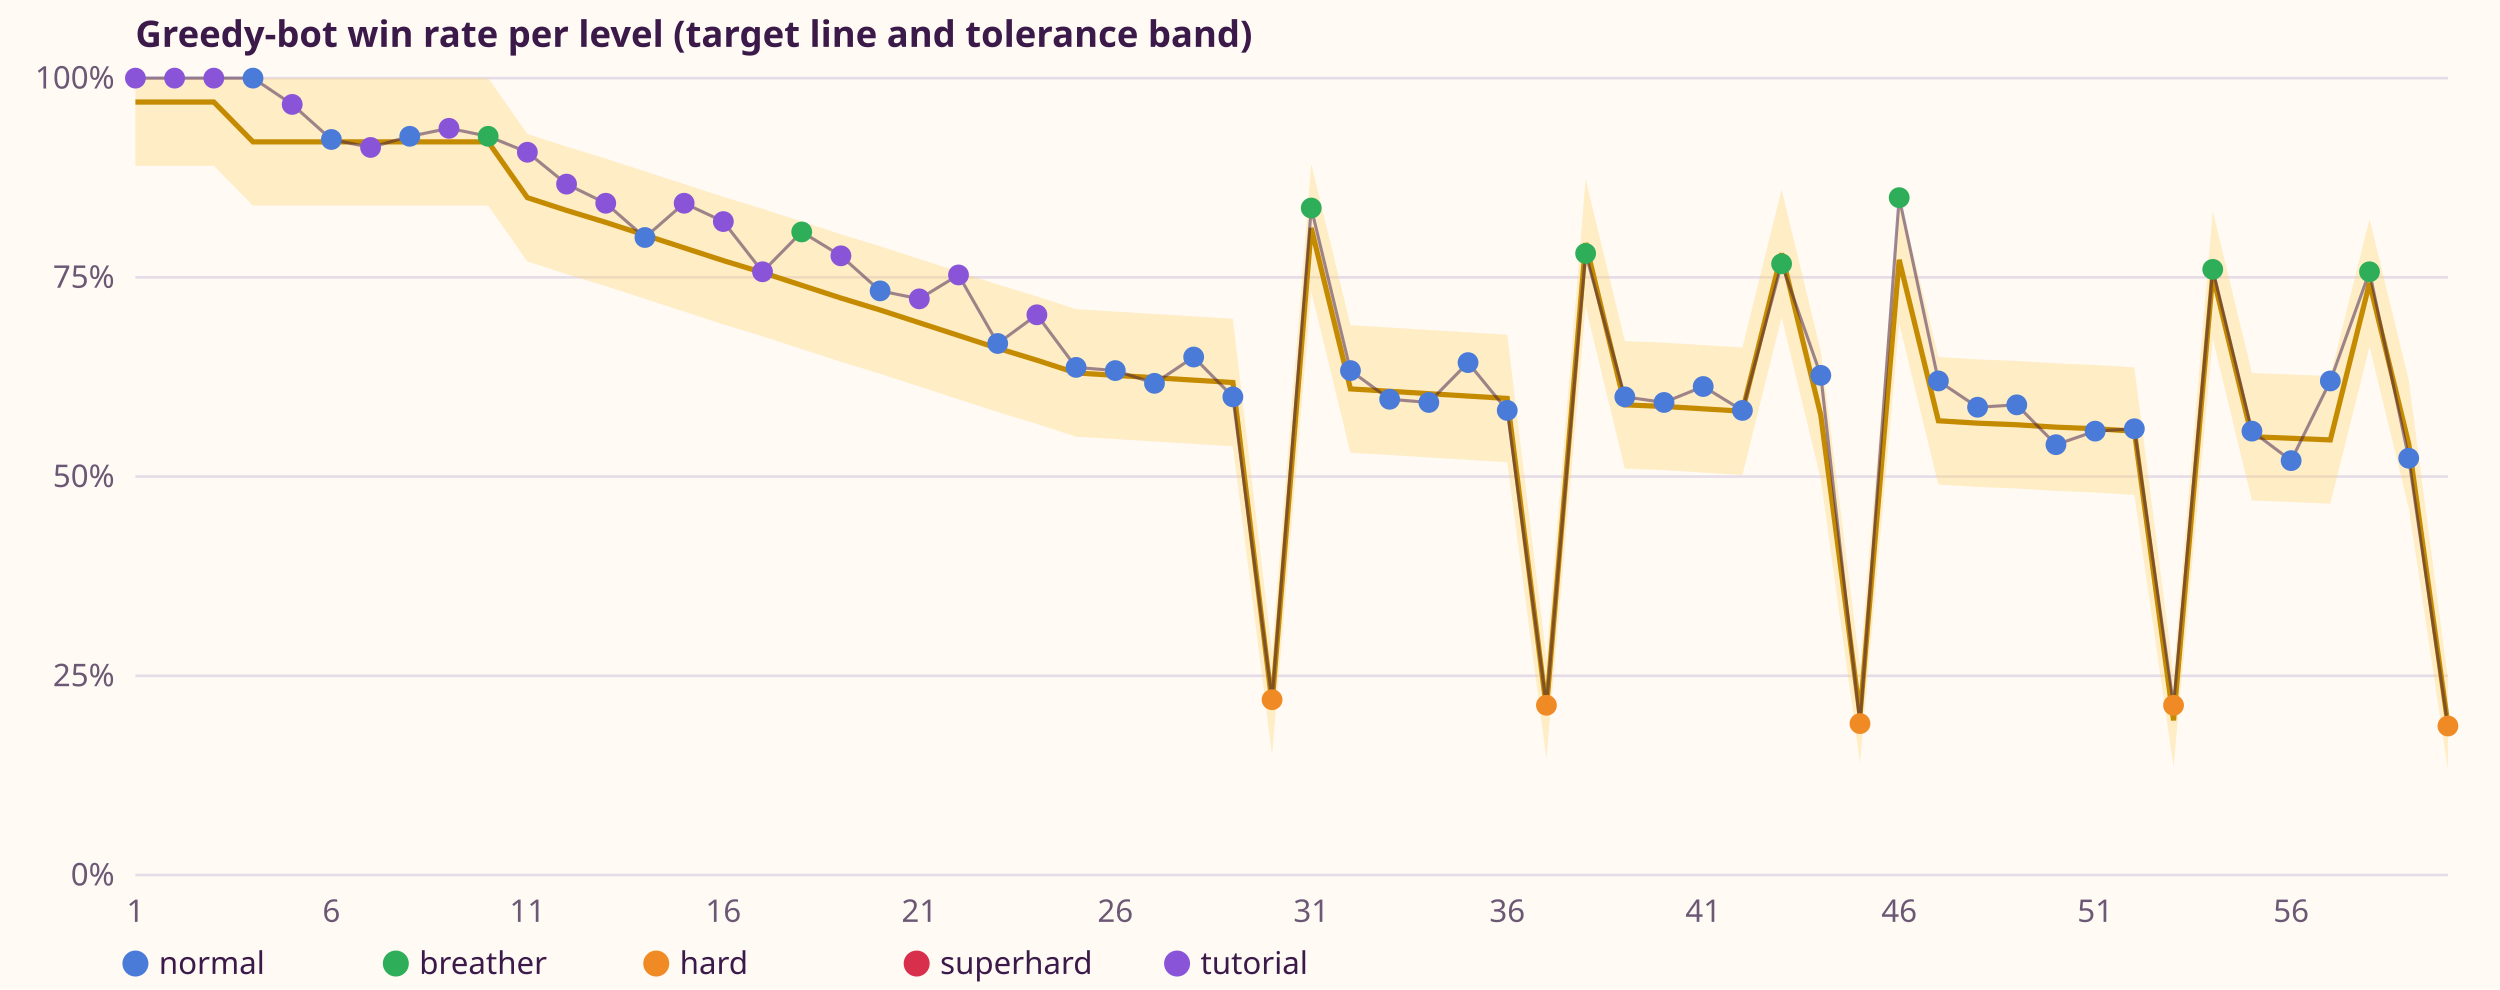
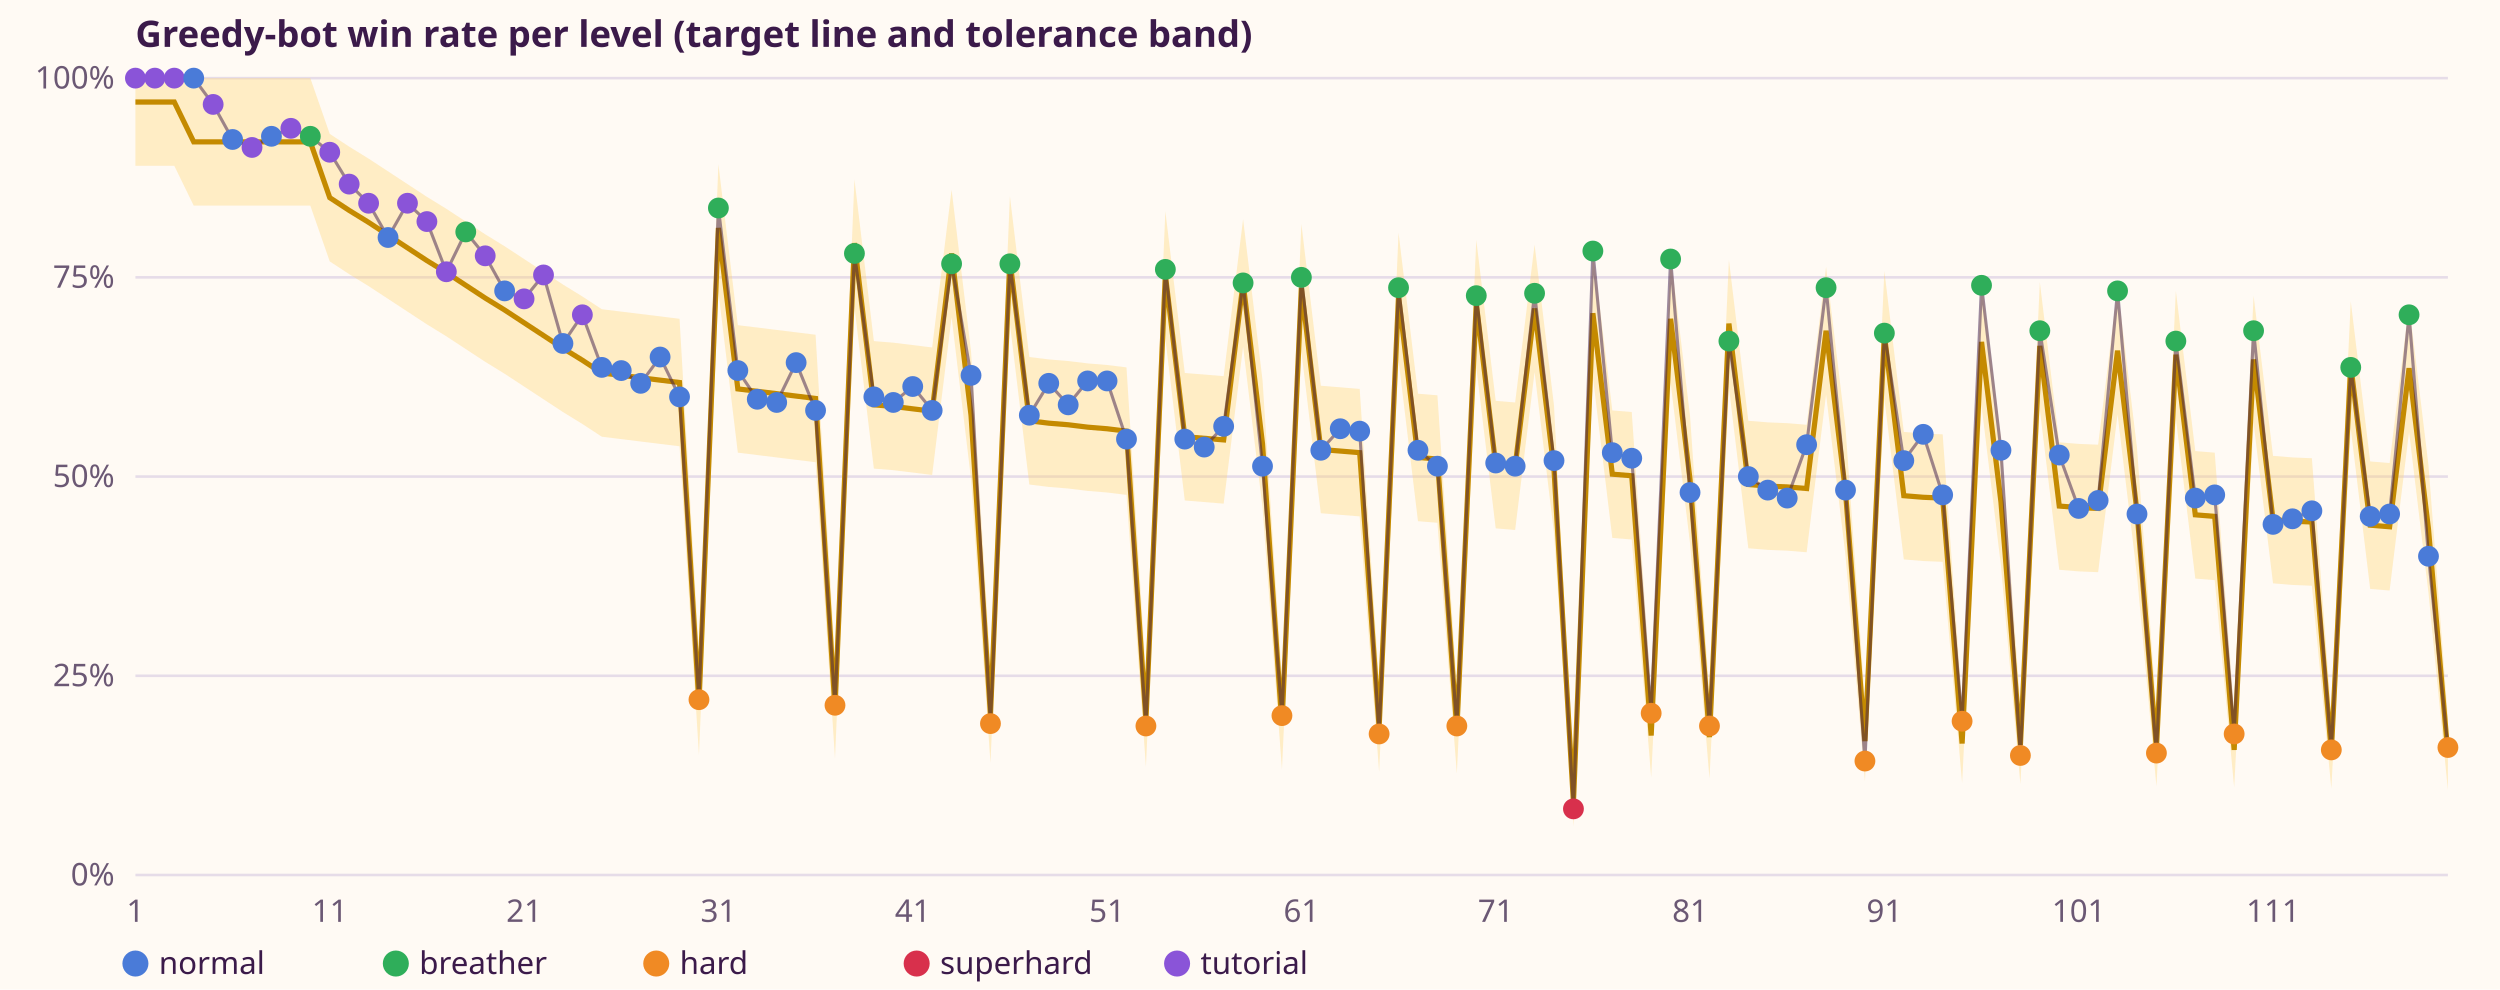
<svg xmlns="http://www.w3.org/2000/svg" width="960" height="380" viewBox="0 0 960 380" font-family="sans-serif" font-size="12">
  <rect width="960" height="380" fill="#fffaf4" />
  <text x="52" y="18" font-size="14" font-weight="bold" fill="#3b1a4a">Greedy-bot win rate per level (target line and tolerance band)</text>
  <line x1="52" x2="940" y1="336" y2="336" stroke="#e6dce8" />
  <text x="44" y="340" text-anchor="end" fill="#6b5874">0%</text>
  <line x1="52" x2="940" y1="259.5" y2="259.5" stroke="#e6dce8" />
  <text x="44" y="263.5" text-anchor="end" fill="#6b5874">25%</text>
  <line x1="52" x2="940" y1="183" y2="183" stroke="#e6dce8" />
  <text x="44" y="187" text-anchor="end" fill="#6b5874">50%</text>
  <line x1="52" x2="940" y1="106.5" y2="106.5" stroke="#e6dce8" />
  <text x="44" y="110.5" text-anchor="end" fill="#6b5874">75%</text>
  <line x1="52" x2="940" y1="30" y2="30" stroke="#e6dce8" />
  <text x="44" y="34" text-anchor="end" fill="#6b5874">100%</text>
-   <polygon points="52,30 67.051,30 82.102,30 97.153,30 112.203,30 127.254,30 142.305,30 157.356,30 172.407,30 187.458,30 202.508,51.42 217.559,56.316 232.61,60.906 247.661,65.802 262.712,70.698 277.763,75.594 292.814,80.184 307.864,85.08 322.915,89.976 337.966,94.566 353.017,99.462 368.068,104.358 383.119,109.254 398.169,113.844 413.22,118.74 428.271,119.658 443.322,120.576 458.373,121.494 473.424,122.412 488.475,250.473 503.525,63.048 518.576,124.86 533.627,125.778 548.678,126.696 563.729,127.614 578.78,128.532 593.831,252.86 608.881,68.862 623.932,130.98 638.983,131.592 654.034,132.51 669.085,133.428 684.136,72.84 699.186,134.958 714.237,256.042 729.288,75.288 744.339,137.1 759.39,138.018 774.441,138.63 789.492,139.548 804.542,140.16 819.593,141.078 834.644,258.827 849.695,81.102 864.746,143.22 879.797,143.832 894.847,144.444 909.898,84.162 924.949,145.974 940,260.816 940,295.516 924.949,194.934 909.898,133.122 894.847,193.404 879.797,192.792 864.746,192.18 849.695,130.062 834.644,294.445 819.593,190.038 804.542,189.12 789.492,188.508 774.441,187.59 759.39,186.978 744.339,186.06 729.288,124.248 714.237,292.946 699.186,183.918 684.136,121.8 669.085,182.388 654.034,181.47 638.983,180.552 623.932,179.94 608.881,117.822 593.831,291.232 578.78,177.492 563.729,176.574 548.678,175.656 533.627,174.738 518.576,173.82 503.525,112.008 488.475,289.947 473.424,171.372 458.373,170.454 443.322,169.536 428.271,168.618 413.22,167.7 398.169,162.804 383.119,158.214 368.068,153.318 353.017,148.422 337.966,143.526 322.915,138.936 307.864,134.04 292.814,129.144 277.763,124.554 262.712,119.658 247.661,114.762 232.61,109.866 217.559,105.276 202.508,100.38 187.458,78.96 172.407,78.96 157.356,78.96 142.305,78.96 127.254,78.96 112.203,78.96 97.153,78.96 82.102,63.66 67.051,63.66 52,63.66" fill="#ffd36e" opacity="0.35" />
-   <polyline points="52,39.18 67.051,39.18 82.102,39.18 97.153,54.48 112.203,54.48 127.254,54.48 142.305,54.48 157.356,54.48 172.407,54.48 187.458,54.48 202.508,75.9 217.559,80.796 232.61,85.386 247.661,90.282 262.712,95.178 277.763,100.074 292.814,104.664 307.864,109.56 322.915,114.456 337.966,119.046 353.017,123.942 368.068,128.838 383.119,133.734 398.169,138.324 413.22,143.22 428.271,144.138 443.322,145.056 458.373,145.974 473.424,146.892 488.475,270.21 503.525,87.528 518.576,149.34 533.627,150.258 548.678,151.176 563.729,152.094 578.78,153.012 593.831,272.046 608.881,93.342 623.932,155.46 638.983,156.072 654.034,156.99 669.085,157.908 684.136,97.32 699.186,159.438 714.237,274.494 729.288,99.768 744.339,161.58 759.39,162.498 774.441,163.11 789.492,164.028 804.542,164.64 819.593,165.558 834.644,276.636 849.695,105.582 864.746,167.7 879.797,168.312 894.847,168.924 909.898,108.642 924.949,170.454 940,278.166" fill="none" stroke="#c48a00" stroke-width="2" />
-   <polyline points="52,30 67.051,30 82.102,30 97.153,30 112.203,40.098 127.254,53.562 142.305,56.622 157.356,52.338 172.407,49.278 187.458,52.338 202.508,58.458 217.559,70.698 232.61,78.042 247.661,91.2 262.712,78.042 277.763,85.08 292.814,104.358 307.864,89.058 322.915,98.238 337.966,111.702 353.017,114.762 368.068,105.582 383.119,131.898 398.169,120.882 413.22,141.078 428.271,142.302 443.322,147.198 458.373,137.1 473.424,152.4 488.475,268.68 503.525,79.878 518.576,142.302 533.627,153.318 548.678,154.542 563.729,139.242 578.78,157.602 593.831,270.822 608.881,97.32 623.932,152.4 638.983,154.542 654.034,148.422 669.085,157.602 684.136,101.298 699.186,144.138 714.237,277.86 729.288,75.9 744.339,146.28 759.39,156.378 774.441,155.46 789.492,170.76 804.542,165.558 819.593,164.64 834.644,270.822 849.695,103.44 864.746,165.558 879.797,176.88 894.847,146.28 909.898,104.358 924.949,175.962 940,278.778" fill="none" stroke="#3b1a4a" stroke-width="1.2" opacity="0.5" />
+   <polygon points="52,30 59.462,30 66.924,30 74.387,30 81.849,30 89.311,30 96.773,30 104.235,30 111.697,30 119.16,30 126.622,51.42 134.084,56.316 141.546,60.906 149.008,65.802 156.471,70.698 163.933,75.594 171.395,80.184 178.857,85.08 186.319,89.976 193.782,94.566 201.244,99.462 208.706,104.358 216.168,109.254 223.63,113.844 231.092,118.74 238.555,119.658 246.017,120.576 253.479,121.494 260.941,122.412 268.403,250.473 275.866,63.048 283.328,124.86 290.79,125.778 298.252,126.696 305.714,127.614 313.176,128.532 320.639,252.86 328.101,68.862 335.563,130.98 343.025,131.592 350.487,132.51 357.95,133.428 365.412,72.84 372.874,134.958 380.336,256.042 387.798,75.288 395.261,137.1 402.723,138.018 410.185,138.63 417.647,139.548 425.109,140.16 432.571,141.078 440.034,258.827 447.496,81.102 454.958,143.22 462.42,143.832 469.882,144.444 477.345,84.162 484.807,145.974 492.269,260.816 499.731,85.998 507.193,148.116 514.655,148.728 522.118,149.34 529.58,262.407 537.042,89.364 544.504,151.176 551.966,151.788 559.429,263.6 566.891,92.118 574.353,153.93 581.815,154.542 589.277,93.954 596.739,155.766 604.202,298.974 611.664,95.79 619.126,157.602 626.588,158.214 634.05,266.385 641.513,97.932 648.975,159.744 656.437,267.181 663.899,99.768 671.361,161.58 678.824,162.192 686.286,162.498 693.748,163.11 701.21,102.522 708.672,164.334 716.134,269.17 723.597,104.052 731.059,165.864 738.521,166.476 745.983,166.782 753.445,270.363 760.908,106.806 768.37,168.312 775.832,271.159 783.294,108.336 790.756,169.842 798.218,170.454 805.681,170.76 813.143,110.172 820.605,171.984 828.067,272.75 835.529,111.702 842.992,173.208 850.454,173.82 857.916,273.545 865.378,113.538 872.84,175.044 880.303,175.656 887.765,175.962 895.227,274.341 902.689,115.68 910.151,177.186 917.613,177.798 925.076,116.904 932.538,178.716 940,275.534 940,303.442 932.538,227.676 925.076,165.864 917.613,226.758 910.151,226.146 902.689,164.64 895.227,302.799 887.765,224.922 880.303,224.616 872.84,224.004 865.378,162.498 857.916,302.371 850.454,222.78 842.992,222.168 835.529,160.662 828.067,301.942 820.605,220.944 813.143,159.132 805.681,219.72 798.218,219.414 790.756,218.802 783.294,157.296 775.832,301.085 768.37,217.272 760.908,155.766 753.445,300.657 745.983,215.742 738.521,215.436 731.059,214.824 723.597,153.012 716.134,300.014 708.672,213.294 701.21,151.482 693.748,212.07 686.286,211.458 678.824,211.152 671.361,210.54 663.899,148.728 656.437,298.943 648.975,208.704 641.513,146.892 634.05,298.515 626.588,207.174 619.126,206.562 611.664,144.75 604.202,317.334 596.739,204.726 589.277,142.914 581.815,203.502 574.353,202.89 566.891,141.078 559.429,297.016 551.966,200.748 544.504,200.136 537.042,138.324 529.58,296.373 522.118,198.3 514.655,197.688 507.193,197.076 499.731,134.958 492.269,295.516 484.807,194.934 477.345,133.122 469.882,193.404 462.42,192.792 454.958,192.18 447.496,130.062 440.034,294.445 432.571,190.038 425.109,189.12 417.647,188.508 410.185,187.59 402.723,186.978 395.261,186.06 387.798,124.248 380.336,292.946 372.874,183.918 365.412,121.8 357.95,182.388 350.487,181.47 343.025,180.552 335.563,179.94 328.101,117.822 320.639,291.232 313.176,177.492 305.714,176.574 298.252,175.656 290.79,174.738 283.328,173.82 275.866,112.008 268.403,289.947 260.941,171.372 253.479,170.454 246.017,169.536 238.555,168.618 231.092,167.7 223.63,162.804 216.168,158.214 208.706,153.318 201.244,148.422 193.782,143.526 186.319,138.936 178.857,134.04 171.395,129.144 163.933,124.554 156.471,119.658 149.008,114.762 141.546,109.866 134.084,105.276 126.622,100.38 119.16,78.96 111.697,78.96 104.235,78.96 96.773,78.96 89.311,78.96 81.849,78.96 74.387,78.96 66.924,63.66 59.462,63.66 52,63.66" fill="#ffd36e" opacity="0.35" />
+   <polyline points="52,39.18 59.462,39.18 66.924,39.18 74.387,54.48 81.849,54.48 89.311,54.48 96.773,54.48 104.235,54.48 111.697,54.48 119.16,54.48 126.622,75.9 134.084,80.796 141.546,85.386 149.008,90.282 156.471,95.178 163.933,100.074 171.395,104.664 178.857,109.56 186.319,114.456 193.782,119.046 201.244,123.942 208.706,128.838 216.168,133.734 223.63,138.324 231.092,143.22 238.555,144.138 246.017,145.056 253.479,145.974 260.941,146.892 268.403,270.21 275.866,87.528 283.328,149.34 290.79,150.258 298.252,151.176 305.714,152.094 313.176,153.012 320.639,272.046 328.101,93.342 335.563,155.46 343.025,156.072 350.487,156.99 357.95,157.908 365.412,97.32 372.874,159.438 380.336,274.494 387.798,99.768 395.261,161.58 402.723,162.498 410.185,163.11 417.647,164.028 425.109,164.64 432.571,165.558 440.034,276.636 447.496,105.582 454.958,167.7 462.42,168.312 469.882,168.924 477.345,108.642 484.807,170.454 492.269,278.166 499.731,110.478 507.193,172.596 514.655,173.208 522.118,173.82 529.58,279.39 537.042,113.844 544.504,175.656 551.966,176.268 559.429,280.308 566.891,116.598 574.353,178.41 581.815,179.022 589.277,118.434 596.739,180.246 604.202,308.154 611.664,120.27 619.126,182.082 626.588,182.694 634.05,282.45 641.513,122.412 648.975,184.224 656.437,283.062 663.899,124.248 671.361,186.06 678.824,186.672 686.286,186.978 693.748,187.59 701.21,127.002 708.672,188.814 716.134,284.592 723.597,128.532 731.059,190.344 738.521,190.956 745.983,191.262 753.445,285.51 760.908,131.286 768.37,192.792 775.832,286.122 783.294,132.816 790.756,194.322 798.218,194.934 805.681,195.24 813.143,134.652 820.605,196.464 828.067,287.346 835.529,136.182 842.992,197.688 850.454,198.3 857.916,287.958 865.378,138.018 872.84,199.524 880.303,200.136 887.765,200.442 895.227,288.57 902.689,140.16 910.151,201.666 917.613,202.278 925.076,141.384 932.538,203.196 940,289.488" fill="none" stroke="#c48a00" stroke-width="2" />
+   <polyline points="52,30 59.462,30 66.924,30 74.387,30 81.849,40.098 89.311,53.562 96.773,56.622 104.235,52.338 111.697,49.278 119.16,52.338 126.622,58.458 134.084,70.698 141.546,78.042 149.008,91.2 156.471,78.042 163.933,85.08 171.395,104.358 178.857,89.058 186.319,98.238 193.782,111.702 201.244,114.762 208.706,105.582 216.168,131.898 223.63,120.882 231.092,141.078 238.555,142.302 246.017,147.198 253.479,137.1 260.941,152.4 268.403,268.68 275.866,79.878 283.328,142.302 290.79,153.318 298.252,154.542 305.714,139.242 313.176,157.602 320.639,270.822 328.101,97.32 335.563,152.4 343.025,154.542 350.487,148.422 357.95,157.602 365.412,101.298 372.874,144.138 380.336,277.86 387.798,101.298 395.261,159.438 402.723,147.198 410.185,155.46 417.647,146.28 425.109,146.28 432.571,168.618 440.034,278.778 447.496,103.44 454.958,168.618 462.42,171.678 469.882,163.722 477.345,108.642 484.807,179.022 492.269,274.8 499.731,106.5 507.193,172.902 514.655,164.64 522.118,165.558 529.58,281.838 537.042,110.478 544.504,172.902 551.966,179.022 559.429,278.778 566.891,113.538 574.353,177.798 581.815,179.022 589.277,112.62 596.739,176.88 604.202,310.602 611.664,96.402 619.126,173.82 626.588,175.962 634.05,273.882 641.513,99.462 648.975,189.12 656.437,278.778 663.899,130.98 671.361,183 678.824,188.202 686.286,191.262 693.748,170.76 701.21,110.478 708.672,188.202 716.134,292.242 723.597,127.92 731.059,176.88 738.521,166.782 745.983,190.038 753.445,276.942 760.908,109.56 768.37,172.902 775.832,290.1 783.294,127.002 790.756,174.738 798.218,195.24 805.681,192.18 813.143,111.702 820.605,197.382 828.067,289.182 835.529,130.98 842.992,191.262 850.454,190.038 857.916,281.838 865.378,127.002 872.84,201.36 880.303,199.218 887.765,196.158 895.227,287.958 902.689,141.078 910.151,198.3 917.613,197.382 925.076,120.882 932.538,213.6 940,287.04" fill="none" stroke="#3b1a4a" stroke-width="1.2" opacity="0.5" />
  <circle cx="52" cy="30" r="4" fill="#8a54d8" />
-   <circle cx="67.051" cy="30" r="4" fill="#8a54d8" />
-   <circle cx="82.102" cy="30" r="4" fill="#8a54d8" />
-   <circle cx="97.153" cy="30" r="4" fill="#4a7bd8" />
-   <circle cx="112.203" cy="40.098" r="4" fill="#8a54d8" />
-   <circle cx="127.254" cy="53.562" r="4" fill="#4a7bd8" />
-   <circle cx="142.305" cy="56.622" r="4" fill="#8a54d8" />
-   <circle cx="157.356" cy="52.338" r="4" fill="#4a7bd8" />
-   <circle cx="172.407" cy="49.278" r="4" fill="#8a54d8" />
-   <circle cx="187.458" cy="52.338" r="4" fill="#2fae5a" />
-   <circle cx="202.508" cy="58.458" r="4" fill="#8a54d8" />
-   <circle cx="217.559" cy="70.698" r="4" fill="#8a54d8" />
-   <circle cx="232.61" cy="78.042" r="4" fill="#8a54d8" />
-   <circle cx="247.661" cy="91.2" r="4" fill="#4a7bd8" />
-   <circle cx="262.712" cy="78.042" r="4" fill="#8a54d8" />
-   <circle cx="277.763" cy="85.08" r="4" fill="#8a54d8" />
-   <circle cx="292.814" cy="104.358" r="4" fill="#8a54d8" />
-   <circle cx="307.864" cy="89.058" r="4" fill="#2fae5a" />
-   <circle cx="322.915" cy="98.238" r="4" fill="#8a54d8" />
-   <circle cx="337.966" cy="111.702" r="4" fill="#4a7bd8" />
-   <circle cx="353.017" cy="114.762" r="4" fill="#8a54d8" />
-   <circle cx="368.068" cy="105.582" r="4" fill="#8a54d8" />
-   <circle cx="383.119" cy="131.898" r="4" fill="#4a7bd8" />
-   <circle cx="398.169" cy="120.882" r="4" fill="#8a54d8" />
-   <circle cx="413.22" cy="141.078" r="4" fill="#4a7bd8" />
-   <circle cx="428.271" cy="142.302" r="4" fill="#4a7bd8" />
-   <circle cx="443.322" cy="147.198" r="4" fill="#4a7bd8" />
-   <circle cx="458.373" cy="137.1" r="4" fill="#4a7bd8" />
-   <circle cx="473.424" cy="152.4" r="4" fill="#4a7bd8" />
-   <circle cx="488.475" cy="268.68" r="4" fill="#f08a24" />
-   <circle cx="503.525" cy="79.878" r="4" fill="#2fae5a" />
-   <circle cx="518.576" cy="142.302" r="4" fill="#4a7bd8" />
-   <circle cx="533.627" cy="153.318" r="4" fill="#4a7bd8" />
-   <circle cx="548.678" cy="154.542" r="4" fill="#4a7bd8" />
-   <circle cx="563.729" cy="139.242" r="4" fill="#4a7bd8" />
-   <circle cx="578.78" cy="157.602" r="4" fill="#4a7bd8" />
-   <circle cx="593.831" cy="270.822" r="4" fill="#f08a24" />
-   <circle cx="608.881" cy="97.32" r="4" fill="#2fae5a" />
-   <circle cx="623.932" cy="152.4" r="4" fill="#4a7bd8" />
-   <circle cx="638.983" cy="154.542" r="4" fill="#4a7bd8" />
-   <circle cx="654.034" cy="148.422" r="4" fill="#4a7bd8" />
-   <circle cx="669.085" cy="157.602" r="4" fill="#4a7bd8" />
-   <circle cx="684.136" cy="101.298" r="4" fill="#2fae5a" />
-   <circle cx="699.186" cy="144.138" r="4" fill="#4a7bd8" />
-   <circle cx="714.237" cy="277.86" r="4" fill="#f08a24" />
-   <circle cx="729.288" cy="75.9" r="4" fill="#2fae5a" />
-   <circle cx="744.339" cy="146.28" r="4" fill="#4a7bd8" />
-   <circle cx="759.39" cy="156.378" r="4" fill="#4a7bd8" />
-   <circle cx="774.441" cy="155.46" r="4" fill="#4a7bd8" />
-   <circle cx="789.492" cy="170.76" r="4" fill="#4a7bd8" />
-   <circle cx="804.542" cy="165.558" r="4" fill="#4a7bd8" />
-   <circle cx="819.593" cy="164.64" r="4" fill="#4a7bd8" />
-   <circle cx="834.644" cy="270.822" r="4" fill="#f08a24" />
-   <circle cx="849.695" cy="103.44" r="4" fill="#2fae5a" />
-   <circle cx="864.746" cy="165.558" r="4" fill="#4a7bd8" />
-   <circle cx="879.797" cy="176.88" r="4" fill="#4a7bd8" />
-   <circle cx="894.847" cy="146.28" r="4" fill="#4a7bd8" />
-   <circle cx="909.898" cy="104.358" r="4" fill="#2fae5a" />
-   <circle cx="924.949" cy="175.962" r="4" fill="#4a7bd8" />
-   <circle cx="940" cy="278.778" r="4" fill="#f08a24" />
+   <circle cx="59.462" cy="30" r="4" fill="#8a54d8" />
+   <circle cx="66.924" cy="30" r="4" fill="#8a54d8" />
+   <circle cx="74.387" cy="30" r="4" fill="#4a7bd8" />
+   <circle cx="81.849" cy="40.098" r="4" fill="#8a54d8" />
+   <circle cx="89.311" cy="53.562" r="4" fill="#4a7bd8" />
+   <circle cx="96.773" cy="56.622" r="4" fill="#8a54d8" />
+   <circle cx="104.235" cy="52.338" r="4" fill="#4a7bd8" />
+   <circle cx="111.697" cy="49.278" r="4" fill="#8a54d8" />
+   <circle cx="119.16" cy="52.338" r="4" fill="#2fae5a" />
+   <circle cx="126.622" cy="58.458" r="4" fill="#8a54d8" />
+   <circle cx="134.084" cy="70.698" r="4" fill="#8a54d8" />
+   <circle cx="141.546" cy="78.042" r="4" fill="#8a54d8" />
+   <circle cx="149.008" cy="91.2" r="4" fill="#4a7bd8" />
+   <circle cx="156.471" cy="78.042" r="4" fill="#8a54d8" />
+   <circle cx="163.933" cy="85.08" r="4" fill="#8a54d8" />
+   <circle cx="171.395" cy="104.358" r="4" fill="#8a54d8" />
+   <circle cx="178.857" cy="89.058" r="4" fill="#2fae5a" />
+   <circle cx="186.319" cy="98.238" r="4" fill="#8a54d8" />
+   <circle cx="193.782" cy="111.702" r="4" fill="#4a7bd8" />
+   <circle cx="201.244" cy="114.762" r="4" fill="#8a54d8" />
+   <circle cx="208.706" cy="105.582" r="4" fill="#8a54d8" />
+   <circle cx="216.168" cy="131.898" r="4" fill="#4a7bd8" />
+   <circle cx="223.63" cy="120.882" r="4" fill="#8a54d8" />
+   <circle cx="231.092" cy="141.078" r="4" fill="#4a7bd8" />
+   <circle cx="238.555" cy="142.302" r="4" fill="#4a7bd8" />
+   <circle cx="246.017" cy="147.198" r="4" fill="#4a7bd8" />
+   <circle cx="253.479" cy="137.1" r="4" fill="#4a7bd8" />
+   <circle cx="260.941" cy="152.4" r="4" fill="#4a7bd8" />
+   <circle cx="268.403" cy="268.68" r="4" fill="#f08a24" />
+   <circle cx="275.866" cy="79.878" r="4" fill="#2fae5a" />
+   <circle cx="283.328" cy="142.302" r="4" fill="#4a7bd8" />
+   <circle cx="290.79" cy="153.318" r="4" fill="#4a7bd8" />
+   <circle cx="298.252" cy="154.542" r="4" fill="#4a7bd8" />
+   <circle cx="305.714" cy="139.242" r="4" fill="#4a7bd8" />
+   <circle cx="313.176" cy="157.602" r="4" fill="#4a7bd8" />
+   <circle cx="320.639" cy="270.822" r="4" fill="#f08a24" />
+   <circle cx="328.101" cy="97.32" r="4" fill="#2fae5a" />
+   <circle cx="335.563" cy="152.4" r="4" fill="#4a7bd8" />
+   <circle cx="343.025" cy="154.542" r="4" fill="#4a7bd8" />
+   <circle cx="350.487" cy="148.422" r="4" fill="#4a7bd8" />
+   <circle cx="357.95" cy="157.602" r="4" fill="#4a7bd8" />
+   <circle cx="365.412" cy="101.298" r="4" fill="#2fae5a" />
+   <circle cx="372.874" cy="144.138" r="4" fill="#4a7bd8" />
+   <circle cx="380.336" cy="277.86" r="4" fill="#f08a24" />
+   <circle cx="387.798" cy="101.298" r="4" fill="#2fae5a" />
+   <circle cx="395.261" cy="159.438" r="4" fill="#4a7bd8" />
+   <circle cx="402.723" cy="147.198" r="4" fill="#4a7bd8" />
+   <circle cx="410.185" cy="155.46" r="4" fill="#4a7bd8" />
+   <circle cx="417.647" cy="146.28" r="4" fill="#4a7bd8" />
+   <circle cx="425.109" cy="146.28" r="4" fill="#4a7bd8" />
+   <circle cx="432.571" cy="168.618" r="4" fill="#4a7bd8" />
+   <circle cx="440.034" cy="278.778" r="4" fill="#f08a24" />
+   <circle cx="447.496" cy="103.44" r="4" fill="#2fae5a" />
+   <circle cx="454.958" cy="168.618" r="4" fill="#4a7bd8" />
+   <circle cx="462.42" cy="171.678" r="4" fill="#4a7bd8" />
+   <circle cx="469.882" cy="163.722" r="4" fill="#4a7bd8" />
+   <circle cx="477.345" cy="108.642" r="4" fill="#2fae5a" />
+   <circle cx="484.807" cy="179.022" r="4" fill="#4a7bd8" />
+   <circle cx="492.269" cy="274.8" r="4" fill="#f08a24" />
+   <circle cx="499.731" cy="106.5" r="4" fill="#2fae5a" />
+   <circle cx="507.193" cy="172.902" r="4" fill="#4a7bd8" />
+   <circle cx="514.655" cy="164.64" r="4" fill="#4a7bd8" />
+   <circle cx="522.118" cy="165.558" r="4" fill="#4a7bd8" />
+   <circle cx="529.58" cy="281.838" r="4" fill="#f08a24" />
+   <circle cx="537.042" cy="110.478" r="4" fill="#2fae5a" />
+   <circle cx="544.504" cy="172.902" r="4" fill="#4a7bd8" />
+   <circle cx="551.966" cy="179.022" r="4" fill="#4a7bd8" />
+   <circle cx="559.429" cy="278.778" r="4" fill="#f08a24" />
+   <circle cx="566.891" cy="113.538" r="4" fill="#2fae5a" />
+   <circle cx="574.353" cy="177.798" r="4" fill="#4a7bd8" />
+   <circle cx="581.815" cy="179.022" r="4" fill="#4a7bd8" />
+   <circle cx="589.277" cy="112.62" r="4" fill="#2fae5a" />
+   <circle cx="596.739" cy="176.88" r="4" fill="#4a7bd8" />
+   <circle cx="604.202" cy="310.602" r="4" fill="#d8304c" />
+   <circle cx="611.664" cy="96.402" r="4" fill="#2fae5a" />
+   <circle cx="619.126" cy="173.82" r="4" fill="#4a7bd8" />
+   <circle cx="626.588" cy="175.962" r="4" fill="#4a7bd8" />
+   <circle cx="634.05" cy="273.882" r="4" fill="#f08a24" />
+   <circle cx="641.513" cy="99.462" r="4" fill="#2fae5a" />
+   <circle cx="648.975" cy="189.12" r="4" fill="#4a7bd8" />
+   <circle cx="656.437" cy="278.778" r="4" fill="#f08a24" />
+   <circle cx="663.899" cy="130.98" r="4" fill="#2fae5a" />
+   <circle cx="671.361" cy="183" r="4" fill="#4a7bd8" />
+   <circle cx="678.824" cy="188.202" r="4" fill="#4a7bd8" />
+   <circle cx="686.286" cy="191.262" r="4" fill="#4a7bd8" />
+   <circle cx="693.748" cy="170.76" r="4" fill="#4a7bd8" />
+   <circle cx="701.21" cy="110.478" r="4" fill="#2fae5a" />
+   <circle cx="708.672" cy="188.202" r="4" fill="#4a7bd8" />
+   <circle cx="716.134" cy="292.242" r="4" fill="#f08a24" />
+   <circle cx="723.597" cy="127.92" r="4" fill="#2fae5a" />
+   <circle cx="731.059" cy="176.88" r="4" fill="#4a7bd8" />
+   <circle cx="738.521" cy="166.782" r="4" fill="#4a7bd8" />
+   <circle cx="745.983" cy="190.038" r="4" fill="#4a7bd8" />
+   <circle cx="753.445" cy="276.942" r="4" fill="#f08a24" />
+   <circle cx="760.908" cy="109.56" r="4" fill="#2fae5a" />
+   <circle cx="768.37" cy="172.902" r="4" fill="#4a7bd8" />
+   <circle cx="775.832" cy="290.1" r="4" fill="#f08a24" />
+   <circle cx="783.294" cy="127.002" r="4" fill="#2fae5a" />
+   <circle cx="790.756" cy="174.738" r="4" fill="#4a7bd8" />
+   <circle cx="798.218" cy="195.24" r="4" fill="#4a7bd8" />
+   <circle cx="805.681" cy="192.18" r="4" fill="#4a7bd8" />
+   <circle cx="813.143" cy="111.702" r="4" fill="#2fae5a" />
+   <circle cx="820.605" cy="197.382" r="4" fill="#4a7bd8" />
+   <circle cx="828.067" cy="289.182" r="4" fill="#f08a24" />
+   <circle cx="835.529" cy="130.98" r="4" fill="#2fae5a" />
+   <circle cx="842.992" cy="191.262" r="4" fill="#4a7bd8" />
+   <circle cx="850.454" cy="190.038" r="4" fill="#4a7bd8" />
+   <circle cx="857.916" cy="281.838" r="4" fill="#f08a24" />
+   <circle cx="865.378" cy="127.002" r="4" fill="#2fae5a" />
+   <circle cx="872.84" cy="201.36" r="4" fill="#4a7bd8" />
+   <circle cx="880.303" cy="199.218" r="4" fill="#4a7bd8" />
+   <circle cx="887.765" cy="196.158" r="4" fill="#4a7bd8" />
+   <circle cx="895.227" cy="287.958" r="4" fill="#f08a24" />
+   <circle cx="902.689" cy="141.078" r="4" fill="#2fae5a" />
+   <circle cx="910.151" cy="198.3" r="4" fill="#4a7bd8" />
+   <circle cx="917.613" cy="197.382" r="4" fill="#4a7bd8" />
+   <circle cx="925.076" cy="120.882" r="4" fill="#2fae5a" />
+   <circle cx="932.538" cy="213.6" r="4" fill="#4a7bd8" />
+   <circle cx="940" cy="287.04" r="4" fill="#f08a24" />
  <text x="52" y="354" text-anchor="middle" fill="#6b5874">1</text>
-   <text x="127.254" y="354" text-anchor="middle" fill="#6b5874">6</text>
-   <text x="202.508" y="354" text-anchor="middle" fill="#6b5874">11</text>
-   <text x="277.763" y="354" text-anchor="middle" fill="#6b5874">16</text>
-   <text x="353.017" y="354" text-anchor="middle" fill="#6b5874">21</text>
-   <text x="428.271" y="354" text-anchor="middle" fill="#6b5874">26</text>
-   <text x="503.525" y="354" text-anchor="middle" fill="#6b5874">31</text>
-   <text x="578.78" y="354" text-anchor="middle" fill="#6b5874">36</text>
-   <text x="654.034" y="354" text-anchor="middle" fill="#6b5874">41</text>
-   <text x="729.288" y="354" text-anchor="middle" fill="#6b5874">46</text>
-   <text x="804.542" y="354" text-anchor="middle" fill="#6b5874">51</text>
-   <text x="879.797" y="354" text-anchor="middle" fill="#6b5874">56</text>
+   <text x="126.622" y="354" text-anchor="middle" fill="#6b5874">11</text>
+   <text x="201.244" y="354" text-anchor="middle" fill="#6b5874">21</text>
+   <text x="275.866" y="354" text-anchor="middle" fill="#6b5874">31</text>
+   <text x="350.487" y="354" text-anchor="middle" fill="#6b5874">41</text>
+   <text x="425.109" y="354" text-anchor="middle" fill="#6b5874">51</text>
+   <text x="499.731" y="354" text-anchor="middle" fill="#6b5874">61</text>
+   <text x="574.353" y="354" text-anchor="middle" fill="#6b5874">71</text>
+   <text x="648.975" y="354" text-anchor="middle" fill="#6b5874">81</text>
+   <text x="723.597" y="354" text-anchor="middle" fill="#6b5874">91</text>
+   <text x="798.218" y="354" text-anchor="middle" fill="#6b5874">101</text>
+   <text x="872.84" y="354" text-anchor="middle" fill="#6b5874">111</text>
  <circle cx="52" cy="370" r="5" fill="#4a7bd8" />
  <text x="61" y="374" fill="#3b1a4a">normal</text>
  <circle cx="152" cy="370" r="5" fill="#2fae5a" />
  <text x="161" y="374" fill="#3b1a4a">breather</text>
  <circle cx="252" cy="370" r="5" fill="#f08a24" />
  <text x="261" y="374" fill="#3b1a4a">hard</text>
  <circle cx="352" cy="370" r="5" fill="#d8304c" />
  <text x="361" y="374" fill="#3b1a4a">superhard</text>
  <circle cx="452" cy="370" r="5" fill="#8a54d8" />
  <text x="461" y="374" fill="#3b1a4a">tutorial</text>
</svg>
